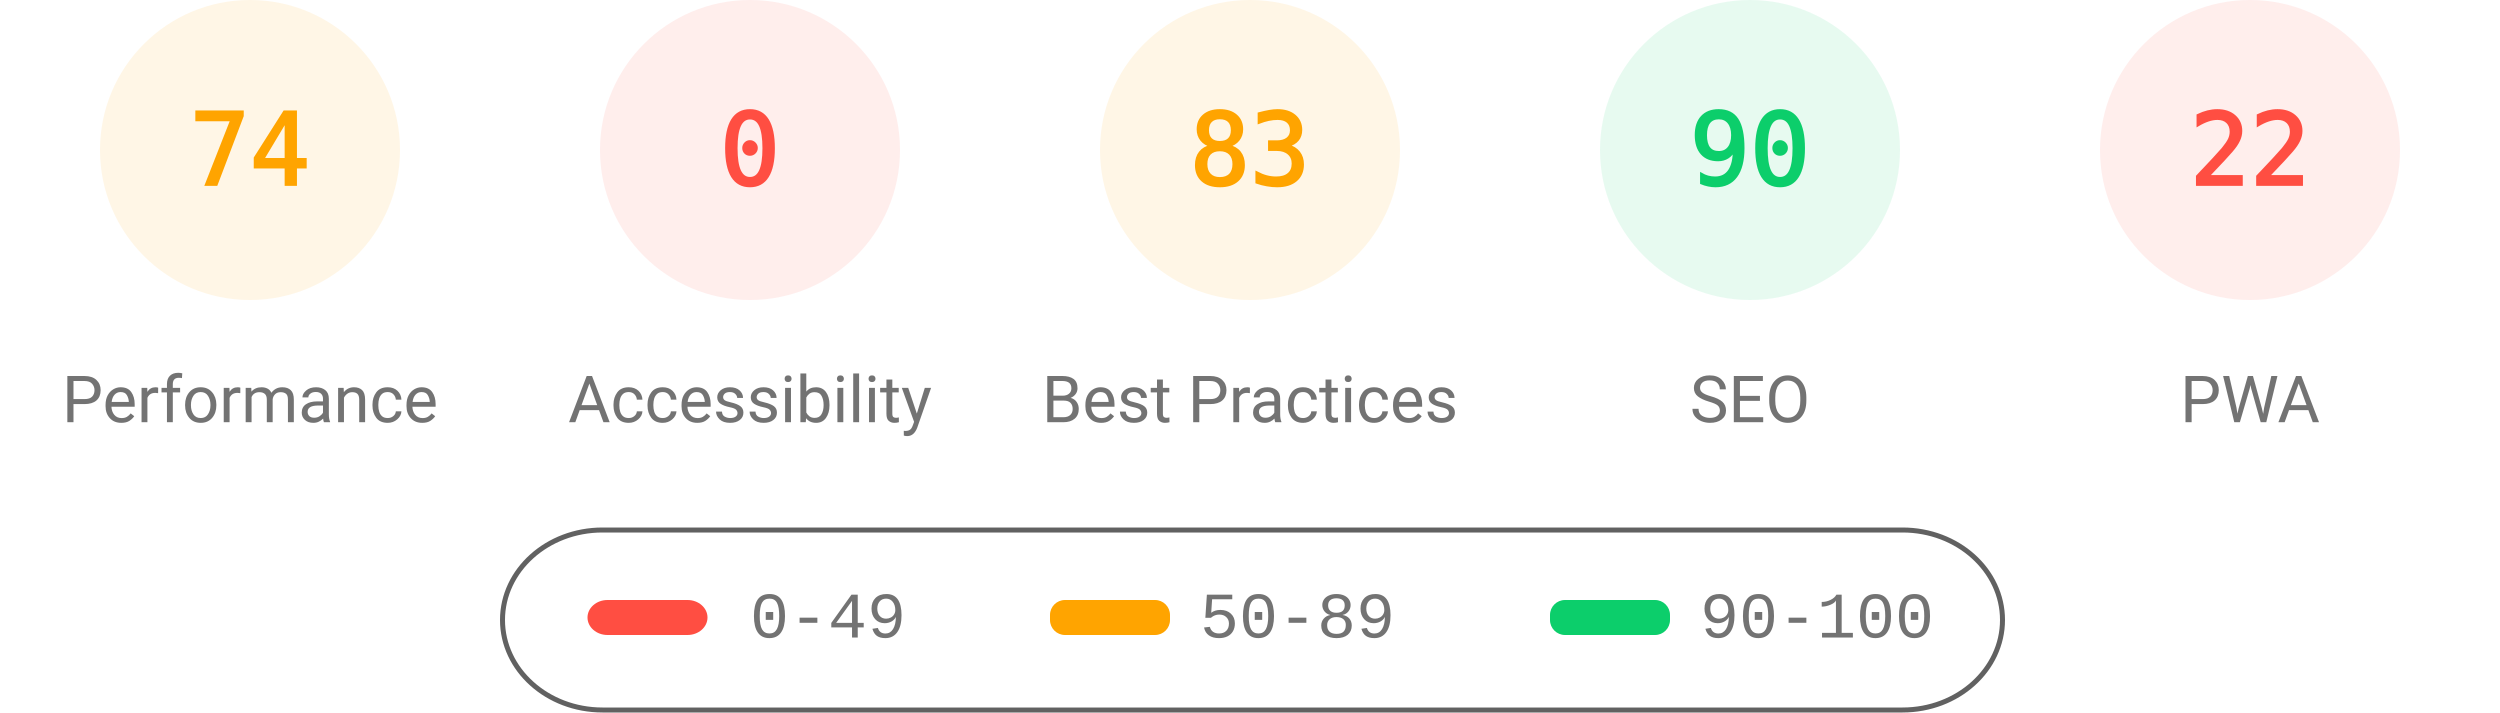
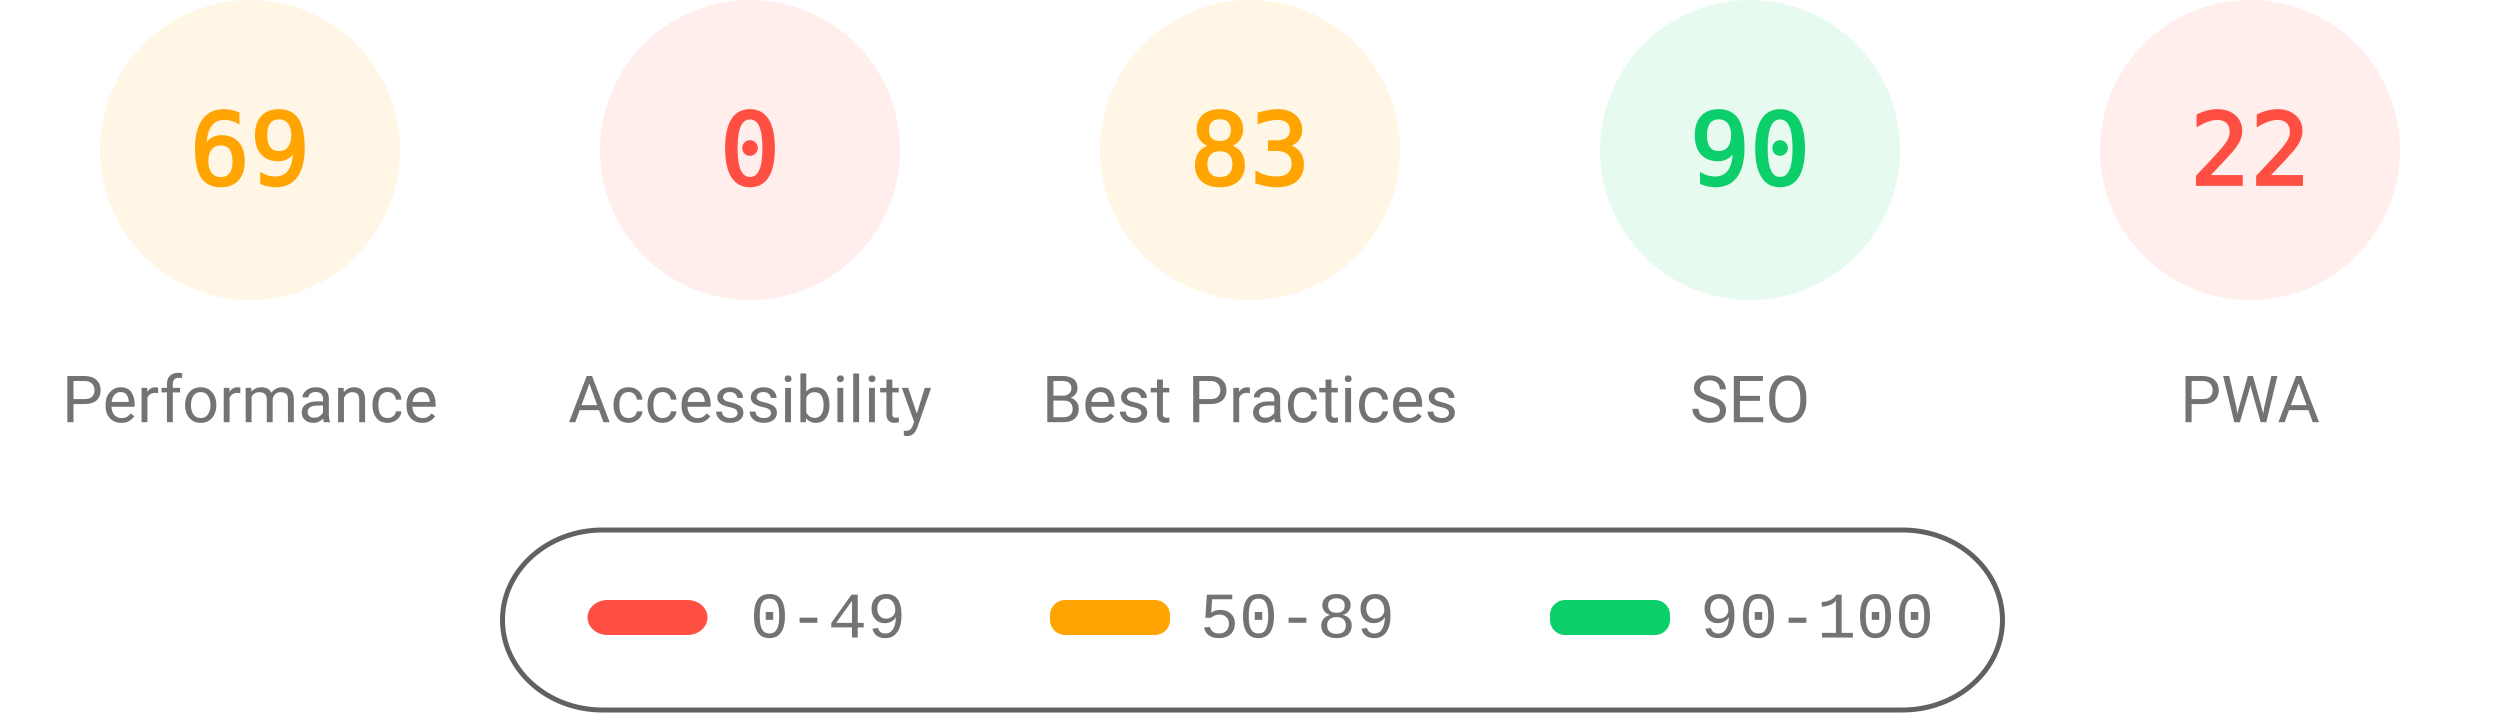
<svg xmlns="http://www.w3.org/2000/svg" fill="none" width="1000" height="285">
  <style>.gauge-base{opacity:.1}.gauge-arc{fill:none;animation-delay:250ms;stroke-linecap:round;transform:rotate(-90deg);transform-origin:100px 60px;animation:load-gauge 1s ease forwards}.guage-text{font-size:40px;font-family:monospace;text-align:center}.guage-red{color:#ff4e42;fill:#ff4e42;stroke:#ff4e42}.guage-orange{color:#ffa400;fill:#ffa400;stroke:#ffa400}.guage-green{color:#0cce6b;fill:#0cce6b;stroke:#0cce6b}.guage-undefined{color:#5c5c5c;fill:#5c5c5c;stroke:#5c5c5c}.guage-title{color:#737373;fill:#737373;stroke:none;font-size:26px;line-height:26px;font-family:Roboto,Halvetica,Arial,sans-serif}@keyframes load-gauge{from{stroke-dasharray:0 352.858}}</style>
  <svg class="guage-div guage-perf guage-orange" viewBox="0 0 200 200" width="200" height="200">
    <circle class="gauge-base" r="56" cx="100" cy="60" stroke-width="8" />
-     <circle class="gauge-arc guage-arc-1" r="56" cx="100" cy="60" stroke-width="8" style="stroke-dasharray:260.375,351.858" />
-     <text class="guage-text" x="100" y="60" alignment-baseline="central" dominant-baseline="central" text-anchor="middle">74</text>
+     <circle class="gauge-arc guage-arc-1" r="56" cx="100" cy="60" stroke-width="8" style="stroke-dasharray:242.782,351.858" />
+     <text class="guage-text" x="100" y="60" alignment-baseline="central" dominant-baseline="central" text-anchor="middle">69</text>
    <text class="guage-title" x="100" y="160" alignment-baseline="central" dominant-baseline="central" text-anchor="middle">Performance</text>
  </svg>
  <svg class="guage-div guage-acc guage-red" viewBox="0 0 200 200" width="200" height="200" x="200">
    <circle class="gauge-base" r="56" cx="100" cy="60" stroke-width="8" />
    <circle class="gauge-arc guage-arc-2" r="56" cx="100" cy="60" stroke-width="8" style="stroke-dasharray:0,351.858" />
    <text class="guage-text" x="100" y="60" alignment-baseline="central" dominant-baseline="central" text-anchor="middle">0</text>
    <text class="guage-title" x="100" y="160" alignment-baseline="central" dominant-baseline="central" text-anchor="middle">Accessibility</text>
  </svg>
  <svg class="guage-div guage-best guage-orange" viewBox="0 0 200 200" width="200" height="200" x="400">
    <circle class="gauge-base" r="56" cx="100" cy="60" stroke-width="8" />
    <circle class="gauge-arc guage-arc-3" r="56" cx="100" cy="60" stroke-width="8" style="stroke-dasharray:292.042,351.858" />
    <text class="guage-text" x="100" y="60" alignment-baseline="central" dominant-baseline="central" text-anchor="middle">83</text>
    <text class="guage-title" x="100" y="160" alignment-baseline="central" dominant-baseline="central" text-anchor="middle">Best Practices</text>
  </svg>
  <svg class="guage-div guage-seo guage-green" viewBox="0 0 200 200" width="200" height="200" x="600">
    <circle class="gauge-base" r="56" cx="100" cy="60" stroke-width="8" />
    <circle class="gauge-arc guage-arc-4" r="56" cx="100" cy="60" stroke-width="8" style="stroke-dasharray:316.672,351.858" />
    <text class="guage-text" x="100" y="60" alignment-baseline="central" dominant-baseline="central" text-anchor="middle">90</text>
    <text class="guage-title" x="100" y="160" alignment-baseline="central" dominant-baseline="central" text-anchor="middle">SEO</text>
  </svg>
  <svg class="guage-div guage-pwa guage-red" viewBox="0 0 200 200" width="200" height="200" x="800">
    <circle class="gauge-base" r="56" cx="100" cy="60" stroke-width="8" />
    <circle class="gauge-arc guage-arc-4" r="56" cx="100" cy="60" stroke-width="8" style="stroke-dasharray:77.409,351.858" />
    <text class="guage-text" x="100" y="60" alignment-baseline="central" dominant-baseline="central" text-anchor="middle">22</text>
    <text class="guage-title" x="100" y="160" alignment-baseline="central" dominant-baseline="central" text-anchor="middle">PWA</text>
  </svg>
  <svg width="604" height="76" x="200" y="210">
    <path fill="none" id="canvas_background" d="M-1-1h604v80H-1z" />
    <rect fill-opacity="0" stroke="#616161" stroke-width="2" rx="40" id="svg_2" height="72" width="600" y="2" x="1" fill="#000" />
    <rect stroke="#000" rx="8" id="svg_3" height="14" width="48" y="30" x="35" stroke-opacity="null" stroke-width="0" fill="#ff4e42" />
    <rect stroke="#000" rx="6" id="svg_4" height="14" width="48" y="30" x="220" stroke-opacity="null" stroke-width="0" fill="#ffa400" />
    <rect stroke="#000" rx="6" id="svg_5" height="14" width="48" y="30" x="420" stroke-opacity="null" stroke-width="0" fill="#0cce6b" />
    <text xml:space="preserve" text-anchor="start" font-family="'Courier New', Courier, monospace" font-size="26" id="svg_6" y="45" x="100" stroke-opacity="null" stroke-width="0" stroke="#000" fill="#737373">0-49</text>
    <text xml:space="preserve" text-anchor="start" font-family="'Courier New', Courier, monospace" font-size="26" id="svg_7" y="45" x="280" stroke-opacity="null" stroke-width="0" stroke="#000" fill="#737373">50-89</text>
    <text xml:space="preserve" text-anchor="start" font-family="'Courier New', Courier, monospace" font-size="26" id="svg_8" y="45" x="480" stroke-opacity="null" stroke-width="0" stroke="#000" fill="#737373">90-100</text>
  </svg>
</svg>
